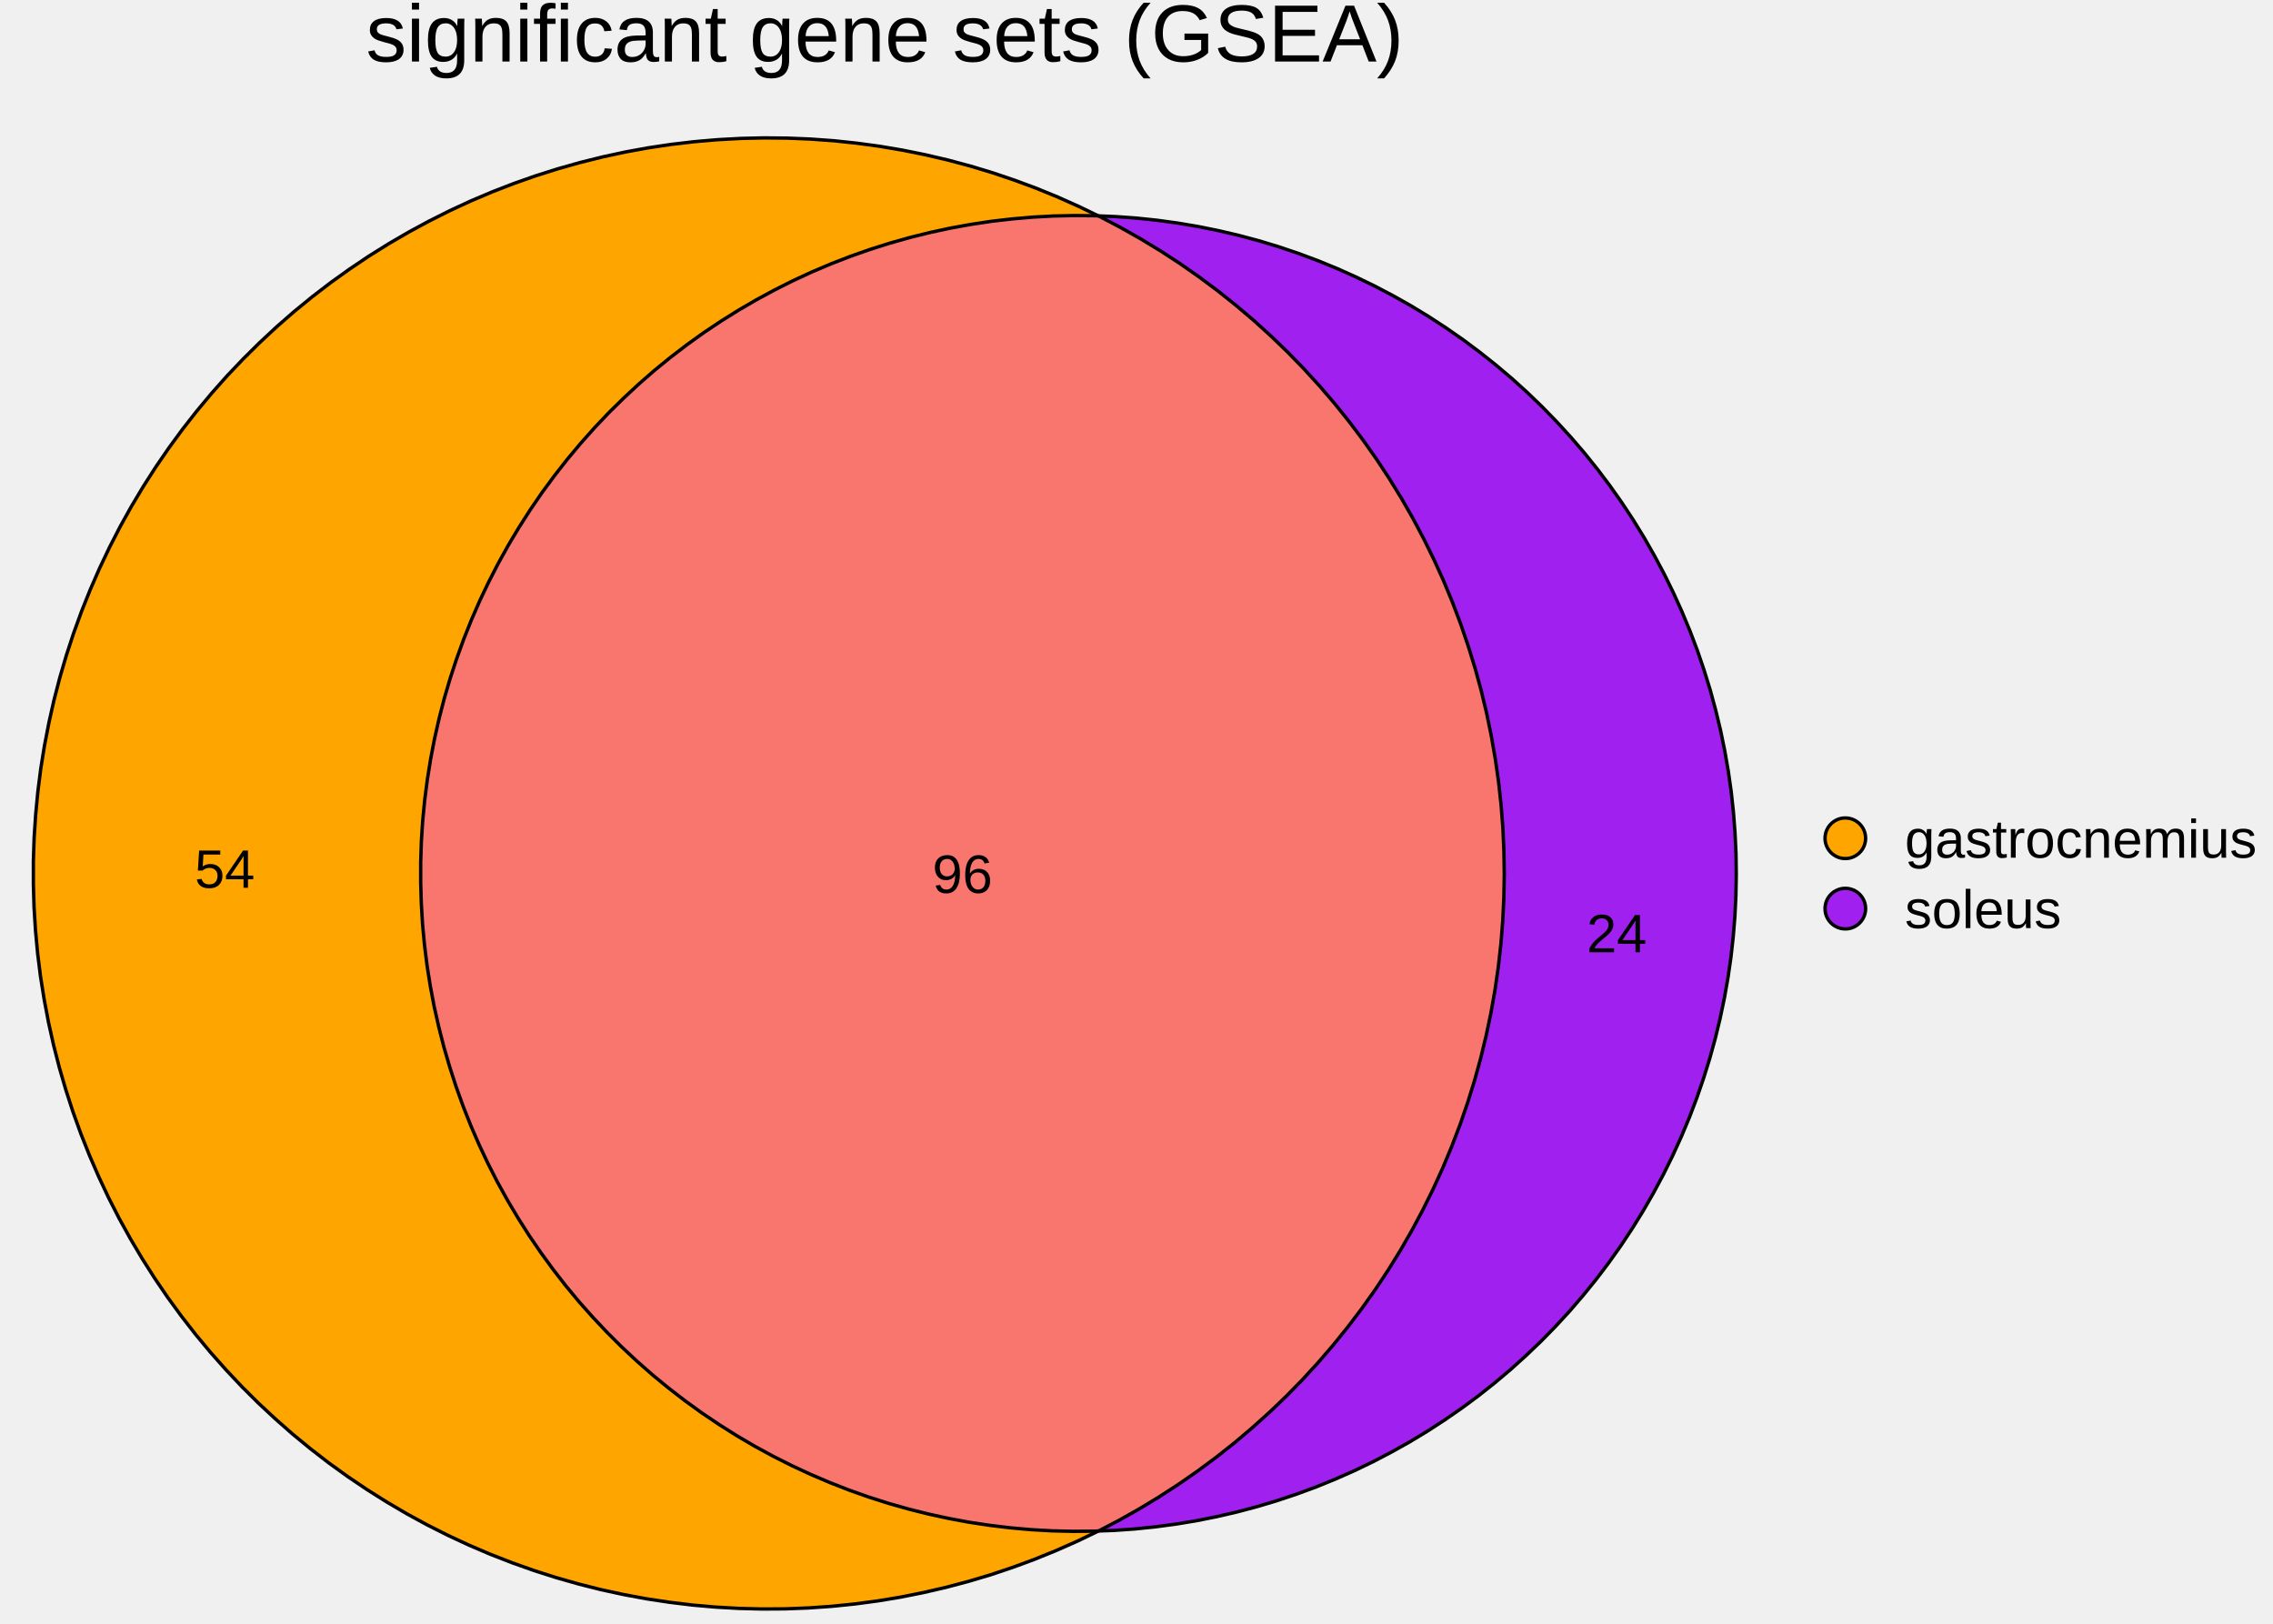
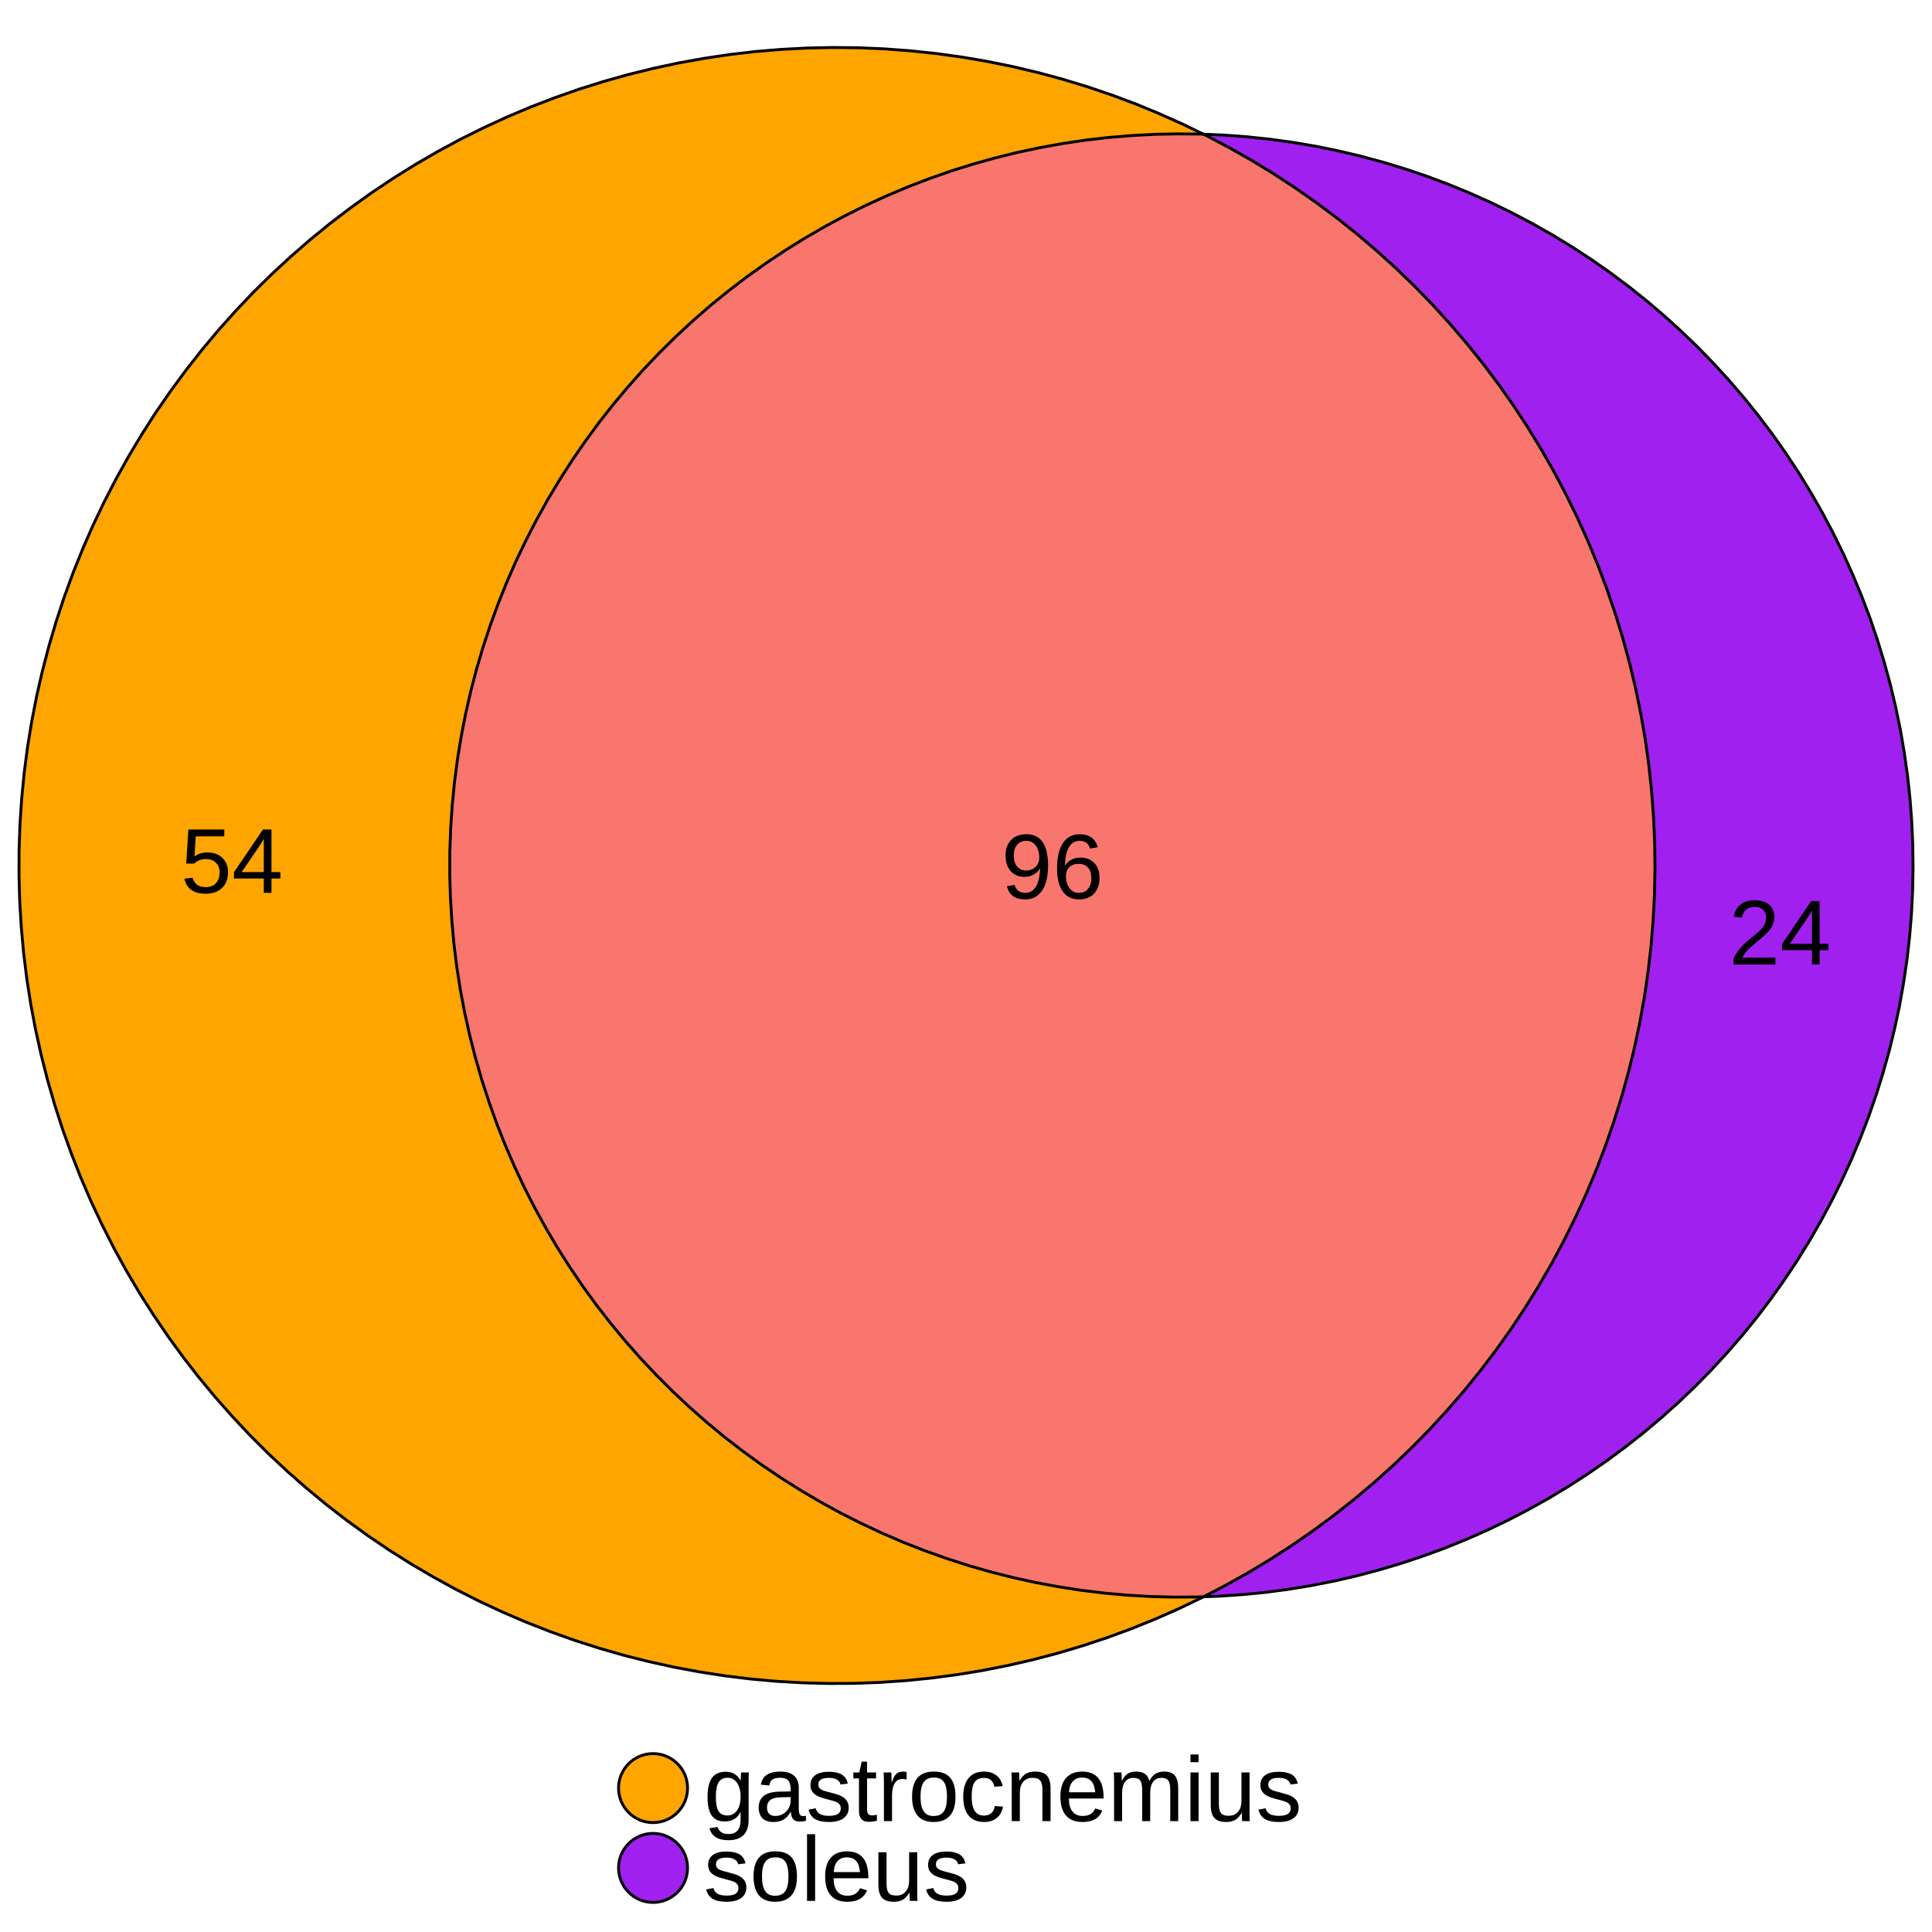
- <svg xmlns="http://www.w3.org/2000/svg" class="svglite" width="504.00pt" height="360.00pt" viewBox="0 0 504.00 360.00">
+ <svg xmlns="http://www.w3.org/2000/svg" class="svglite" width="504.00pt" height="504.00pt" viewBox="0 0 504.00 504.00">
  <defs>
    <style type="text/css">
    .svglite line, .svglite polyline, .svglite polygon, .svglite path, .svglite rect, .svglite circle {
      fill: none;
      stroke: #000000;
      stroke-linecap: round;
      stroke-linejoin: round;
      stroke-miterlimit: 10.00;
    }
    .svglite text {
      white-space: pre;
    }
  </style>
  </defs>
-   <rect width="100%" height="100%" style="stroke: none; fill: none;" />
+   <rect width="100%" height="100%" style="stroke: none; fill: #FFFFFF;" />
  <defs>
-     <clipPath id="cpMC4wMHw1MDQuMDB8MC4wMHwzNjAuMDA=">
-       <rect x="0.00" y="0.00" width="504.00" height="360.00" />
+     <clipPath id="cpMC4wMHw1MDQuMDB8MC4wMHw1MDQuMDA=">
+       <rect x="0.00" y="0.00" width="504.00" height="504.00" />
    </clipPath>
  </defs>
-   <g clip-path="url(#cpMC4wMHw1MDQuMDB8MC4wMHwzNjAuMDA=)">
-     <text x="196.19" y="13.65" text-anchor="middle" style="font-size: 18.00px; font-family: &quot;Arial&quot;;" textLength="230.09px" lengthAdjust="spacingAndGlyphs">significant gene sets (GSEA)</text>
-     <circle cx="409.17" cy="185.85" r="4.50" style="stroke-width: 0.75; fill: #FFA500;" />
-     <text x="422.37" y="190.16" style="font-size: 12.00px; font-family: &quot;Arial&quot;;" textLength="78.03px" lengthAdjust="spacingAndGlyphs">gastrocnemius</text>
-     <circle cx="409.17" cy="201.45" r="4.50" style="stroke-width: 0.75; fill: #A020F0;" />
-     <text x="422.37" y="205.76" style="font-size: 12.00px; font-family: &quot;Arial&quot;;" textLength="34.68px" lengthAdjust="spacingAndGlyphs">soleus</text>
-     <path d="M 174.11 356.70 L 179.26 356.50 L 184.40 356.14 L 189.52 355.62 L 194.62 354.94 L 199.70 354.10 L 204.75 353.09 L 209.77 351.93 L 214.74 350.61 L 219.68 349.14 L 224.56 347.50 L 229.39 345.72 L 234.16 343.78 L 238.87 341.70 L 243.51 339.47 L 243.56 339.44 L 242.39 339.48 L 237.79 339.51 L 233.18 339.40 L 228.58 339.14 L 224.00 338.73 L 219.42 338.18 L 214.87 337.49 L 210.34 336.65 L 205.84 335.67 L 201.38 334.55 L 196.95 333.29 L 192.56 331.89 L 188.22 330.35 L 183.93 328.67 L 179.69 326.86 L 175.52 324.92 L 171.41 322.85 L 167.36 320.65 L 163.39 318.32 L 159.49 315.86 L 155.67 313.29 L 151.94 310.60 L 148.29 307.78 L 144.73 304.86 L 141.27 301.82 L 137.90 298.68 L 134.64 295.43 L 131.48 292.08 L 128.42 288.64 L 125.48 285.10 L 122.65 281.46 L 119.94 277.74 L 117.34 273.94 L 114.87 270.05 L 112.52 266.09 L 110.29 262.06 L 108.20 257.96 L 106.23 253.79 L 104.40 249.57 L 102.70 245.29 L 101.14 240.95 L 99.72 236.57 L 98.43 232.15 L 97.29 227.69 L 96.28 223.20 L 95.42 218.67 L 94.70 214.12 L 94.13 209.55 L 93.70 204.97 L 93.42 200.37 L 93.28 195.77 L 93.28 191.16 L 93.43 186.56 L 93.73 181.96 L 94.17 177.38 L 94.76 172.81 L 95.49 168.26 L 96.36 163.74 L 97.38 159.25 L 98.53 154.79 L 99.83 150.37 L 101.27 146.00 L 102.84 141.67 L 104.55 137.39 L 106.39 133.17 L 108.37 129.01 L 110.47 124.92 L 112.71 120.89 L 115.07 116.94 L 117.55 113.06 L 120.15 109.26 L 122.88 105.55 L 125.72 101.92 L 128.67 98.39 L 131.73 94.95 L 134.90 91.60 L 138.18 88.37 L 141.55 85.23 L 145.02 82.20 L 148.59 79.29 L 152.24 76.49 L 155.98 73.80 L 159.81 71.24 L 163.71 68.80 L 167.69 66.48 L 171.74 64.29 L 175.86 62.22 L 180.04 60.29 L 184.28 58.49 L 188.57 56.83 L 192.92 55.30 L 197.31 53.91 L 201.74 52.66 L 206.21 51.55 L 210.71 50.58 L 215.24 49.76 L 219.80 49.07 L 224.37 48.54 L 228.96 48.14 L 233.56 47.89 L 238.16 47.79 L 242.77 47.83 L 243.54 47.87 L 239.25 45.79 L 234.55 43.69 L 229.79 41.74 L 224.96 39.95 L 220.08 38.30 L 215.15 36.81 L 210.18 35.48 L 205.17 34.31 L 200.12 33.29 L 195.04 32.43 L 189.94 31.74 L 184.82 31.20 L 179.68 30.83 L 174.54 30.62 L 169.39 30.57 L 164.24 30.69 L 159.10 30.97 L 153.97 31.41 L 148.86 32.01 L 143.76 32.77 L 138.70 33.69 L 133.66 34.78 L 128.67 36.02 L 123.71 37.42 L 118.80 38.97 L 113.94 40.68 L 109.14 42.54 L 104.40 44.55 L 99.73 46.71 L 95.13 49.02 L 90.60 51.47 L 86.15 54.06 L 81.78 56.79 L 77.51 59.66 L 73.32 62.66 L 69.24 65.79 L 65.25 69.05 L 61.37 72.43 L 57.60 75.94 L 53.94 79.56 L 50.39 83.29 L 46.97 87.14 L 43.67 91.09 L 40.49 95.15 L 37.45 99.30 L 34.54 103.54 L 31.76 107.88 L 29.12 112.30 L 26.62 116.80 L 24.27 121.38 L 22.06 126.03 L 20.00 130.75 L 18.09 135.53 L 16.33 140.37 L 14.72 145.27 L 13.27 150.21 L 11.98 155.19 L 10.85 160.21 L 9.87 165.27 L 9.05 170.35 L 8.40 175.46 L 7.91 180.58 L 7.57 185.72 L 7.40 190.87 L 7.40 196.02 L 7.55 201.16 L 7.87 206.30 L 8.35 211.43 L 8.99 216.54 L 9.80 221.62 L 10.76 226.68 L 11.88 231.71 L 13.16 236.70 L 14.60 241.64 L 16.19 246.54 L 17.94 251.38 L 19.84 256.17 L 21.89 260.89 L 24.08 265.55 L 26.42 270.13 L 28.91 274.64 L 31.54 279.07 L 34.30 283.41 L 37.20 287.67 L 40.24 291.83 L 43.40 295.89 L 46.69 299.85 L 50.11 303.70 L 53.64 307.45 L 57.29 311.08 L 61.06 314.59 L 64.93 317.99 L 68.91 321.26 L 72.98 324.40 L 77.16 327.41 L 81.43 330.29 L 85.79 333.03 L 90.23 335.64 L 94.75 338.10 L 99.35 340.42 L 104.02 342.59 L 108.75 344.61 L 113.55 346.48 L 118.40 348.20 L 123.31 349.77 L 128.26 351.18 L 133.25 352.44 L 138.28 353.53 L 143.35 354.47 L 148.44 355.24 L 153.55 355.86 L 158.68 356.31 L 163.82 356.60 L 168.97 356.73 Z" style="fill-rule: nonzero; fill: #FFA500; stroke-width: 0.75; stroke: none;" />
-     <path d="M 246.99 339.31 L 251.59 338.99 L 256.17 338.52 L 260.73 337.91 L 265.28 337.16 L 269.79 336.26 L 274.28 335.22 L 278.73 334.04 L 283.14 332.72 L 287.51 331.26 L 291.83 329.67 L 296.10 327.93 L 300.31 326.07 L 304.46 324.07 L 308.54 321.94 L 312.56 319.69 L 316.50 317.31 L 320.37 314.80 L 324.15 312.18 L 327.85 309.44 L 331.46 306.58 L 334.98 303.61 L 338.40 300.52 L 341.73 297.34 L 344.95 294.05 L 348.07 290.66 L 351.07 287.17 L 353.97 283.59 L 356.75 279.92 L 359.42 276.16 L 361.96 272.32 L 364.38 268.41 L 366.68 264.41 L 368.85 260.35 L 370.89 256.22 L 372.80 252.03 L 374.58 247.78 L 376.22 243.48 L 377.72 239.13 L 379.09 234.73 L 380.32 230.29 L 381.40 225.82 L 382.35 221.31 L 383.15 216.77 L 383.81 212.22 L 384.32 207.64 L 384.69 203.05 L 384.91 198.45 L 384.99 193.84 L 384.93 189.24 L 384.71 184.64 L 384.36 180.05 L 383.86 175.47 L 383.21 170.91 L 382.42 166.37 L 381.49 161.86 L 380.41 157.38 L 379.20 152.94 L 377.84 148.54 L 376.35 144.18 L 374.72 139.88 L 372.95 135.62 L 371.05 131.43 L 369.02 127.29 L 366.86 123.23 L 364.58 119.23 L 362.17 115.31 L 359.63 111.46 L 356.98 107.70 L 354.20 104.02 L 351.32 100.43 L 348.32 96.94 L 345.21 93.54 L 342.00 90.24 L 338.68 87.04 L 335.27 83.95 L 331.75 80.97 L 328.15 78.11 L 324.46 75.35 L 320.68 72.72 L 316.82 70.20 L 312.89 67.81 L 308.88 65.55 L 304.80 63.41 L 300.65 61.40 L 296.45 59.52 L 292.19 57.78 L 287.87 56.17 L 283.51 54.70 L 279.10 53.37 L 274.65 52.18 L 270.16 51.13 L 265.65 50.22 L 261.11 49.45 L 256.55 48.83 L 251.96 48.35 L 247.37 48.02 L 243.54 47.87 L 243.89 48.03 L 248.45 50.43 L 252.93 52.96 L 257.33 55.63 L 261.64 58.44 L 265.87 61.39 L 270.00 64.47 L 274.02 67.67 L 277.95 71.00 L 281.77 74.46 L 285.48 78.03 L 289.07 81.72 L 292.54 85.52 L 295.90 89.43 L 299.12 93.44 L 302.22 97.55 L 305.19 101.76 L 308.02 106.06 L 310.72 110.44 L 313.28 114.91 L 315.69 119.46 L 317.96 124.08 L 320.09 128.77 L 322.06 133.53 L 323.88 138.34 L 325.55 143.22 L 327.07 148.14 L 328.43 153.10 L 329.63 158.11 L 330.67 163.15 L 331.55 168.22 L 332.28 173.32 L 332.84 178.44 L 333.24 183.57 L 333.47 188.72 L 333.55 193.87 L 333.46 199.01 L 333.21 204.16 L 332.80 209.29 L 332.22 214.41 L 331.49 219.50 L 330.59 224.57 L 329.53 229.61 L 328.32 234.62 L 326.95 239.58 L 325.42 244.50 L 323.74 249.36 L 321.90 254.17 L 319.92 258.92 L 317.78 263.61 L 315.50 268.23 L 313.07 272.77 L 310.51 277.23 L 307.80 281.61 L 304.95 285.90 L 301.97 290.10 L 298.86 294.20 L 295.62 298.21 L 292.26 302.11 L 288.78 305.90 L 285.18 309.58 L 281.46 313.14 L 277.63 316.58 L 273.70 319.91 L 269.66 323.10 L 265.52 326.17 L 261.29 329.10 L 256.97 331.90 L 252.57 334.56 L 248.08 337.09 L 243.56 339.44 Z" style="fill-rule: nonzero; fill: #A020F0; stroke-width: 0.75; stroke: none;" />
-     <path d="M 242.39 339.48 L 243.56 339.44 L 248.08 337.09 L 252.57 334.56 L 256.97 331.90 L 261.29 329.10 L 265.52 326.17 L 269.66 323.10 L 273.70 319.91 L 277.63 316.58 L 281.46 313.14 L 285.18 309.58 L 288.78 305.90 L 292.26 302.11 L 295.62 298.21 L 298.86 294.20 L 301.97 290.10 L 304.95 285.90 L 307.80 281.61 L 310.51 277.23 L 313.07 272.77 L 315.50 268.23 L 317.78 263.61 L 319.92 258.92 L 321.90 254.17 L 323.74 249.36 L 325.42 244.50 L 326.95 239.58 L 328.32 234.62 L 329.53 229.61 L 330.59 224.57 L 331.49 219.50 L 332.22 214.41 L 332.80 209.29 L 333.21 204.16 L 333.46 199.01 L 333.55 193.87 L 333.47 188.72 L 333.24 183.57 L 332.84 178.44 L 332.28 173.32 L 331.55 168.22 L 330.67 163.15 L 329.63 158.11 L 328.43 153.10 L 327.07 148.14 L 325.55 143.22 L 323.88 138.34 L 322.06 133.53 L 320.09 128.77 L 317.96 124.08 L 315.69 119.46 L 313.28 114.91 L 310.72 110.44 L 308.02 106.06 L 305.19 101.76 L 302.22 97.55 L 299.12 93.44 L 295.90 89.43 L 292.54 85.52 L 289.07 81.72 L 285.48 78.03 L 281.77 74.46 L 277.95 71.00 L 274.02 67.67 L 270.00 64.47 L 265.87 61.39 L 261.64 58.44 L 257.33 55.63 L 252.93 52.96 L 248.45 50.43 L 243.89 48.03 L 243.54 47.87 L 242.77 47.83 L 238.16 47.79 L 233.56 47.89 L 228.96 48.14 L 224.37 48.54 L 219.80 49.07 L 215.24 49.76 L 210.71 50.58 L 206.21 51.55 L 201.74 52.66 L 197.31 53.91 L 192.92 55.30 L 188.57 56.83 L 184.28 58.49 L 180.04 60.29 L 175.86 62.22 L 171.74 64.29 L 167.69 66.48 L 163.71 68.80 L 159.81 71.24 L 155.98 73.80 L 152.24 76.49 L 148.59 79.29 L 145.02 82.20 L 141.55 85.23 L 138.18 88.37 L 134.90 91.60 L 131.73 94.95 L 128.67 98.39 L 125.72 101.92 L 122.88 105.55 L 120.15 109.26 L 117.55 113.06 L 115.07 116.94 L 112.71 120.89 L 110.47 124.92 L 108.37 129.01 L 106.39 133.17 L 104.55 137.39 L 102.84 141.67 L 101.27 146.00 L 99.83 150.37 L 98.53 154.79 L 97.38 159.25 L 96.36 163.74 L 95.49 168.26 L 94.76 172.81 L 94.17 177.38 L 93.73 181.96 L 93.43 186.56 L 93.28 191.16 L 93.28 195.77 L 93.42 200.37 L 93.70 204.97 L 94.13 209.55 L 94.70 214.12 L 95.42 218.67 L 96.28 223.20 L 97.29 227.69 L 98.43 232.15 L 99.72 236.57 L 101.14 240.95 L 102.70 245.29 L 104.40 249.57 L 106.23 253.79 L 108.20 257.96 L 110.29 262.06 L 112.52 266.09 L 114.87 270.05 L 117.34 273.94 L 119.94 277.74 L 122.65 281.46 L 125.48 285.10 L 128.42 288.64 L 131.48 292.08 L 134.64 295.43 L 137.90 298.68 L 141.27 301.82 L 144.73 304.86 L 148.29 307.78 L 151.94 310.60 L 155.67 313.29 L 159.49 315.86 L 163.39 318.32 L 167.36 320.65 L 171.41 322.85 L 175.52 324.92 L 179.69 326.86 L 183.93 328.67 L 188.22 330.35 L 192.56 331.89 L 196.95 333.29 L 201.38 334.55 L 205.84 335.67 L 210.34 336.65 L 214.87 337.49 L 219.42 338.18 L 224.00 338.73 L 228.58 339.14 L 233.18 339.40 L 237.79 339.51 Z" style="fill-rule: nonzero; fill: #F8766D; stroke-width: 0.75; stroke: none;" />
-     <polyline points="153.97,31.41 148.86,32.01 143.76,32.77 138.70,33.69 133.66,34.78 128.67,36.02 123.71,37.42 118.80,38.97 113.94,40.68 109.14,42.54 104.40,44.55 99.73,46.71 95.13,49.02 90.60,51.47 86.15,54.06 81.78,56.79 77.51,59.66 73.32,62.66 69.24,65.79 65.25,69.05 61.37,72.43 57.60,75.94 53.94,79.56 50.39,83.29 46.97,87.14 43.67,91.09 40.49,95.15 37.45,99.30 34.54,103.54 31.76,107.88 29.12,112.30 26.62,116.80 24.27,121.38 22.06,126.03 20.00,130.75 18.09,135.53 16.33,140.37 14.72,145.27 13.27,150.21 11.98,155.19 10.85,160.21 9.87,165.27 9.05,170.35 8.40,175.46 7.91,180.58 7.57,185.72 7.40,190.87 7.40,196.02 7.55,201.16 7.87,206.30 8.35,211.43 8.99,216.54 9.80,221.62 10.76,226.68 11.88,231.71 13.16,236.70 14.60,241.64 16.19,246.54 17.94,251.38 19.84,256.17 21.89,260.89 24.08,265.55 26.42,270.13 28.91,274.64 31.54,279.07 34.30,283.41 37.20,287.67 40.24,291.83 43.40,295.89 46.69,299.85 50.11,303.70 53.64,307.45 57.29,311.08 61.06,314.59 64.93,317.99 68.91,321.26 72.98,324.40 77.16,327.41 81.43,330.29 85.79,333.03 90.23,335.64 94.75,338.10 99.35,340.42 104.02,342.59 108.75,344.61 113.55,346.48 118.40,348.20 123.31,349.77 128.26,351.18 133.25,352.44 138.28,353.53 143.35,354.47 148.44,355.24 153.55,355.86 158.68,356.31 163.82,356.60 168.97,356.73 174.11,356.70 179.26,356.50 184.40,356.14 189.52,355.62 194.62,354.94 199.70,354.10 204.75,353.09 209.77,351.93 214.74,350.61 219.68,349.14 224.56,347.50 229.39,345.72 234.16,343.78 238.87,341.70 243.51,339.47 248.08,337.09 252.57,334.56 256.97,331.90 261.29,329.10 265.52,326.17 269.66,323.10 273.70,319.91 277.63,316.58 281.46,313.14 285.18,309.58 288.78,305.90 292.26,302.11 295.62,298.21 298.86,294.20 301.97,290.10 304.95,285.90 307.80,281.61 310.51,277.23 313.07,272.77 315.50,268.23 317.78,263.61 319.92,258.92 321.90,254.17 323.74,249.36 325.42,244.50 326.95,239.58 328.32,234.62 329.53,229.61 330.59,224.57 331.49,219.50 332.22,214.41 332.80,209.29 333.21,204.16 333.46,199.01 333.55,193.87 333.47,188.72 333.24,183.57 332.84,178.44 332.28,173.32 331.55,168.22 330.67,163.15 329.63,158.11 328.43,153.10 327.07,148.14 325.55,143.22 323.88,138.34 322.06,133.53 320.09,128.77 317.96,124.08 315.69,119.46 313.28,114.91 310.72,110.44 308.02,106.06 305.19,101.76 302.22,97.55 299.12,93.44 295.90,89.43 292.54,85.52 289.07,81.72 285.48,78.03 281.77,74.46 277.95,71.00 274.02,67.67 270.00,64.47 265.87,61.39 261.64,58.44 257.33,55.63 252.93,52.96 248.45,50.43 243.89,48.03 239.25,45.79 234.55,43.69 229.79,41.74 224.96,39.95 220.08,38.30 215.15,36.81 210.18,35.48 205.17,34.31 200.12,33.29 195.04,32.43 189.94,31.74 184.82,31.20 179.68,30.83 174.54,30.62 169.39,30.57 164.24,30.69 159.10,30.97 153.97,31.41 " style="stroke-width: 0.75;" />
-     <polyline points="224.37,48.54 219.80,49.07 215.24,49.76 210.71,50.58 206.21,51.55 201.74,52.66 197.31,53.91 192.92,55.30 188.57,56.83 184.28,58.49 180.04,60.29 175.86,62.22 171.74,64.29 167.69,66.48 163.71,68.80 159.81,71.24 155.98,73.80 152.24,76.49 148.59,79.29 145.02,82.20 141.55,85.23 138.18,88.37 134.90,91.60 131.73,94.95 128.67,98.39 125.72,101.92 122.88,105.55 120.15,109.26 117.55,113.06 115.07,116.94 112.71,120.89 110.47,124.92 108.37,129.01 106.39,133.17 104.55,137.39 102.84,141.67 101.27,146.00 99.83,150.37 98.53,154.79 97.38,159.25 96.36,163.74 95.49,168.26 94.76,172.81 94.17,177.38 93.73,181.96 93.43,186.56 93.28,191.16 93.28,195.77 93.42,200.37 93.70,204.97 94.13,209.55 94.70,214.12 95.42,218.67 96.28,223.20 97.29,227.69 98.43,232.15 99.72,236.57 101.14,240.95 102.70,245.29 104.40,249.57 106.23,253.79 108.20,257.96 110.29,262.06 112.52,266.09 114.87,270.05 117.34,273.94 119.94,277.74 122.65,281.46 125.48,285.10 128.42,288.64 131.48,292.08 134.64,295.43 137.90,298.68 141.27,301.82 144.73,304.86 148.29,307.78 151.94,310.60 155.67,313.29 159.49,315.86 163.39,318.32 167.36,320.65 171.41,322.85 175.52,324.92 179.69,326.86 183.93,328.67 188.22,330.35 192.56,331.89 196.95,333.29 201.38,334.55 205.84,335.67 210.34,336.65 214.87,337.49 219.42,338.18 224.00,338.73 228.58,339.14 233.18,339.40 237.79,339.51 242.39,339.48 246.99,339.31 251.59,338.99 256.17,338.52 260.73,337.91 265.28,337.16 269.79,336.26 274.28,335.22 278.73,334.04 283.14,332.72 287.51,331.26 291.83,329.67 296.10,327.93 300.31,326.07 304.46,324.07 308.54,321.94 312.56,319.69 316.50,317.31 320.37,314.80 324.15,312.18 327.85,309.44 331.46,306.58 334.98,303.61 338.40,300.52 341.73,297.34 344.95,294.05 348.07,290.66 351.07,287.17 353.97,283.59 356.75,279.92 359.42,276.16 361.96,272.32 364.38,268.41 366.68,264.41 368.85,260.35 370.89,256.22 372.80,252.03 374.58,247.78 376.22,243.48 377.72,239.13 379.09,234.73 380.32,230.29 381.40,225.82 382.35,221.31 383.15,216.77 383.81,212.22 384.32,207.64 384.69,203.05 384.91,198.45 384.99,193.84 384.93,189.24 384.71,184.64 384.36,180.05 383.86,175.47 383.21,170.91 382.42,166.37 381.49,161.86 380.41,157.38 379.20,152.94 377.84,148.54 376.35,144.18 374.72,139.88 372.95,135.62 371.05,131.43 369.02,127.29 366.86,123.23 364.58,119.23 362.17,115.31 359.63,111.46 356.98,107.70 354.20,104.02 351.32,100.43 348.32,96.94 345.21,93.54 342.00,90.24 338.68,87.04 335.27,83.95 331.75,80.97 328.15,78.11 324.46,75.35 320.68,72.72 316.82,70.20 312.89,67.81 308.88,65.55 304.80,63.41 300.65,61.40 296.45,59.52 292.19,57.78 287.87,56.17 283.51,54.70 279.10,53.37 274.65,52.18 270.16,51.13 265.65,50.22 261.11,49.45 256.55,48.83 251.96,48.35 247.37,48.02 242.77,47.83 238.16,47.79 233.56,47.89 228.96,48.14 224.37,48.54 " style="stroke-width: 0.75;" />
-     <text x="49.83" y="196.83" text-anchor="middle" style="font-size: 12.00px; font-family: &quot;Arial&quot;;" textLength="13.35px" lengthAdjust="spacingAndGlyphs">54</text>
-     <text x="358.47" y="211.13" text-anchor="middle" style="font-size: 12.00px; font-family: &quot;Arial&quot;;" textLength="13.35px" lengthAdjust="spacingAndGlyphs">24</text>
-     <text x="213.41" y="197.96" text-anchor="middle" style="font-size: 12.00px; font-family: &quot;Arial&quot;;" textLength="13.35px" lengthAdjust="spacingAndGlyphs">96</text>
+   <g clip-path="url(#cpMC4wMHw1MDQuMDB8MC4wMHw1MDQuMDA=)">
+     <circle cx="170.36" cy="466.46" r="9.00" style="stroke-width: 0.75; fill: #FFA500;" />
+     <text x="183.56" y="475.07" style="font-size: 24.00px; font-family: &quot;Arial&quot;;" textLength="156.09px" lengthAdjust="spacingAndGlyphs">gastrocnemius</text>
+     <circle cx="170.36" cy="487.28" r="9.00" style="stroke-width: 0.75; fill: #A020F0;" />
+     <text x="183.56" y="495.88" style="font-size: 24.00px; font-family: &quot;Arial&quot;;" textLength="69.39px" lengthAdjust="spacingAndGlyphs">soleus</text>
+     <path d="M 222.76 439.14 L 229.49 438.89 L 236.21 438.43 L 242.92 437.76 L 249.60 436.88 L 256.24 435.79 L 262.85 434.49 L 269.42 432.98 L 275.94 431.27 L 282.39 429.34 L 288.79 427.22 L 295.11 424.90 L 301.36 422.37 L 307.52 419.66 L 313.60 416.74 L 313.98 416.55 L 312.14 416.61 L 306.11 416.64 L 300.09 416.48 L 294.07 416.13 L 288.07 415.59 L 282.09 414.86 L 276.13 413.94 L 270.21 412.84 L 264.32 411.55 L 258.48 410.07 L 252.69 408.41 L 246.95 406.56 L 241.27 404.54 L 235.66 402.34 L 230.13 399.96 L 224.67 397.41 L 219.29 394.69 L 214.00 391.80 L 208.81 388.74 L 203.71 385.52 L 198.72 382.15 L 193.84 378.61 L 189.07 374.93 L 184.42 371.09 L 179.90 367.11 L 175.50 362.99 L 171.24 358.73 L 167.11 354.35 L 163.12 349.83 L 159.28 345.19 L 155.58 340.43 L 152.04 335.55 L 148.65 330.57 L 145.42 325.48 L 142.36 320.29 L 139.46 315.01 L 136.72 309.64 L 134.16 304.18 L 131.77 298.65 L 129.56 293.04 L 127.53 287.37 L 125.67 281.64 L 124.00 275.85 L 122.51 270.01 L 121.21 264.12 L 120.09 258.20 L 119.16 252.25 L 118.42 246.27 L 117.87 240.27 L 117.51 234.25 L 117.33 228.23 L 117.35 222.20 L 117.56 216.18 L 117.96 210.17 L 118.55 204.17 L 119.32 198.19 L 120.29 192.24 L 121.44 186.33 L 122.78 180.45 L 124.30 174.62 L 126.01 168.84 L 127.90 163.12 L 129.97 157.46 L 132.21 151.87 L 134.63 146.35 L 137.23 140.91 L 139.99 135.56 L 142.92 130.29 L 146.02 125.12 L 149.28 120.05 L 152.70 115.09 L 156.27 110.23 L 159.99 105.50 L 163.86 100.88 L 167.88 96.38 L 172.03 92.02 L 176.32 87.79 L 180.75 83.69 L 185.29 79.74 L 189.97 75.93 L 194.76 72.28 L 199.66 68.77 L 204.67 65.42 L 209.78 62.24 L 214.99 59.21 L 220.30 56.35 L 225.69 53.66 L 231.17 51.14 L 236.72 48.80 L 242.34 46.63 L 248.03 44.64 L 253.78 42.83 L 259.58 41.21 L 265.43 39.76 L 271.33 38.51 L 277.26 37.44 L 283.22 36.55 L 289.20 35.86 L 295.21 35.36 L 301.23 35.04 L 307.25 34.92 L 313.28 34.98 L 313.94 35.01 L 308.68 32.45 L 302.53 29.70 L 296.30 27.13 L 289.99 24.77 L 283.61 22.61 L 277.16 20.65 L 270.66 18.90 L 264.10 17.35 L 257.50 16.01 L 250.86 14.88 L 244.18 13.96 L 237.48 13.25 L 230.76 12.75 L 224.03 12.46 L 217.29 12.39 L 210.56 12.53 L 203.83 12.88 L 197.12 13.44 L 190.42 14.22 L 183.76 15.21 L 177.13 16.40 L 170.54 17.81 L 164.00 19.42 L 157.51 21.24 L 151.08 23.26 L 144.72 25.49 L 138.44 27.91 L 132.23 30.53 L 126.11 33.35 L 120.08 36.35 L 114.15 39.55 L 108.32 42.93 L 102.60 46.50 L 97.00 50.24 L 91.52 54.16 L 86.16 58.25 L 80.94 62.50 L 75.86 66.92 L 70.91 71.50 L 66.11 76.23 L 61.47 81.11 L 56.98 86.13 L 52.65 91.30 L 48.49 96.60 L 44.50 102.02 L 40.67 107.57 L 37.03 113.24 L 33.57 119.02 L 30.29 124.91 L 27.20 130.89 L 24.30 136.97 L 21.59 143.14 L 19.08 149.40 L 16.77 155.72 L 14.66 162.12 L 12.75 168.58 L 11.05 175.10 L 9.55 181.67 L 8.26 188.29 L 7.18 194.94 L 6.31 201.62 L 5.66 208.32 L 5.21 215.05 L 4.98 221.78 L 4.96 228.52 L 5.15 235.25 L 5.56 241.98 L 6.17 248.69 L 7.00 255.37 L 8.04 262.03 L 9.29 268.65 L 10.75 275.23 L 12.41 281.76 L 14.28 288.23 L 16.35 294.64 L 18.63 300.98 L 21.10 307.25 L 23.77 313.44 L 26.64 319.53 L 29.69 325.54 L 32.93 331.44 L 36.36 337.25 L 39.97 342.93 L 43.76 348.51 L 47.72 353.96 L 51.85 359.28 L 56.15 364.47 L 60.61 369.52 L 65.22 374.43 L 69.99 379.19 L 74.91 383.79 L 79.97 388.24 L 85.17 392.53 L 90.50 396.65 L 95.95 400.60 L 101.53 404.38 L 107.23 407.98 L 113.04 411.39 L 118.95 414.63 L 124.96 417.67 L 131.06 420.52 L 137.26 423.18 L 143.53 425.64 L 149.87 427.90 L 156.29 429.96 L 162.76 431.82 L 169.30 433.47 L 175.88 434.92 L 182.50 436.15 L 189.16 437.18 L 195.85 438.00 L 202.56 438.60 L 209.28 438.99 L 216.02 439.17 Z" style="fill-rule: nonzero; fill: #FFA500; stroke-width: 0.75; stroke: none;" />
+     <path d="M 318.16 416.39 L 324.17 415.98 L 330.17 415.39 L 336.14 414.60 L 342.09 413.62 L 348.00 412.46 L 353.88 411.11 L 359.70 409.57 L 365.48 407.85 L 371.20 405.95 L 376.86 403.88 L 382.44 401.62 L 387.96 399.19 L 393.39 396.58 L 398.74 393.81 L 404.00 390.87 L 409.16 387.76 L 414.23 384.49 L 419.18 381.06 L 424.03 377.48 L 428.76 373.75 L 433.37 369.87 L 437.86 365.85 L 442.22 361.68 L 446.44 357.38 L 450.52 352.95 L 454.47 348.40 L 458.27 343.72 L 461.91 338.92 L 465.41 334.01 L 468.75 329.00 L 471.93 323.88 L 474.94 318.66 L 477.79 313.35 L 480.47 307.95 L 482.98 302.47 L 485.31 296.91 L 487.47 291.29 L 489.45 285.59 L 491.24 279.84 L 492.86 274.04 L 494.29 268.18 L 495.54 262.29 L 496.59 256.35 L 497.47 250.39 L 498.15 244.40 L 498.64 238.40 L 498.94 232.38 L 499.06 226.35 L 498.98 220.33 L 498.71 214.31 L 498.26 208.30 L 497.61 202.31 L 496.77 196.34 L 495.75 190.40 L 494.54 184.50 L 493.14 178.64 L 491.56 172.82 L 489.80 167.06 L 487.86 161.35 L 485.73 155.71 L 483.43 150.14 L 480.96 144.65 L 478.31 139.24 L 475.49 133.91 L 472.51 128.67 L 469.36 123.53 L 466.05 118.50 L 462.59 113.57 L 458.97 108.75 L 455.20 104.05 L 451.28 99.47 L 447.22 95.01 L 443.02 90.69 L 438.69 86.50 L 434.23 82.45 L 429.64 78.54 L 424.93 74.78 L 420.11 71.17 L 415.17 67.72 L 410.13 64.42 L 404.98 61.28 L 399.74 58.31 L 394.41 55.50 L 388.99 52.86 L 383.49 50.40 L 377.92 48.11 L 372.27 45.99 L 366.57 44.06 L 360.80 42.31 L 354.98 40.74 L 349.12 39.35 L 343.21 38.15 L 337.27 37.14 L 331.30 36.32 L 325.31 35.68 L 319.30 35.24 L 313.94 35.01 L 314.74 35.40 L 320.70 38.54 L 326.56 41.86 L 332.31 45.37 L 337.95 49.06 L 343.47 52.92 L 348.87 56.96 L 354.13 61.16 L 359.26 65.53 L 364.25 70.06 L 369.09 74.74 L 373.79 79.58 L 378.32 84.56 L 382.70 89.68 L 386.92 94.94 L 390.96 100.32 L 394.84 105.83 L 398.54 111.47 L 402.06 117.21 L 405.39 123.06 L 408.54 129.02 L 411.50 135.07 L 414.27 141.22 L 416.84 147.44 L 419.21 153.75 L 421.39 160.13 L 423.36 166.57 L 425.13 173.07 L 426.69 179.62 L 428.04 186.23 L 429.19 192.86 L 430.12 199.54 L 430.84 206.24 L 431.35 212.95 L 431.65 219.68 L 431.74 226.42 L 431.61 233.16 L 431.27 239.89 L 430.72 246.60 L 429.96 253.30 L 428.99 259.96 L 427.80 266.60 L 426.41 273.19 L 424.81 279.73 L 423.00 286.22 L 420.99 292.65 L 418.78 299.02 L 416.37 305.31 L 413.76 311.52 L 410.96 317.65 L 407.96 323.68 L 404.78 329.62 L 401.40 335.45 L 397.85 341.18 L 394.12 346.79 L 390.21 352.28 L 386.13 357.64 L 381.89 362.87 L 377.48 367.96 L 372.91 372.92 L 368.19 377.72 L 363.32 382.38 L 358.30 386.88 L 353.15 391.21 L 347.86 395.39 L 342.44 399.39 L 336.89 403.22 L 331.23 406.88 L 325.46 410.35 L 319.58 413.64 L 313.98 416.55 Z" style="fill-rule: nonzero; fill: #A020F0; stroke-width: 0.75; stroke: none;" />
+     <path d="M 312.14 416.61 L 313.98 416.55 L 319.58 413.64 L 325.46 410.35 L 331.23 406.88 L 336.89 403.22 L 342.44 399.39 L 347.86 395.39 L 353.15 391.21 L 358.30 386.88 L 363.32 382.38 L 368.19 377.72 L 372.91 372.92 L 377.48 367.96 L 381.89 362.87 L 386.13 357.64 L 390.21 352.28 L 394.12 346.79 L 397.85 341.18 L 401.40 335.45 L 404.78 329.62 L 407.96 323.68 L 410.96 317.65 L 413.76 311.52 L 416.37 305.31 L 418.78 299.02 L 420.99 292.65 L 423.00 286.22 L 424.81 279.73 L 426.41 273.19 L 427.80 266.60 L 428.99 259.96 L 429.96 253.30 L 430.72 246.60 L 431.27 239.89 L 431.61 233.16 L 431.74 226.42 L 431.65 219.68 L 431.35 212.95 L 430.84 206.24 L 430.12 199.54 L 429.19 192.86 L 428.04 186.23 L 426.69 179.62 L 425.13 173.07 L 423.36 166.57 L 421.39 160.13 L 419.21 153.75 L 416.84 147.44 L 414.27 141.22 L 411.50 135.07 L 408.54 129.02 L 405.39 123.06 L 402.06 117.21 L 398.54 111.47 L 394.84 105.83 L 390.96 100.32 L 386.92 94.94 L 382.70 89.68 L 378.32 84.56 L 373.79 79.58 L 369.09 74.74 L 364.25 70.06 L 359.26 65.53 L 354.13 61.16 L 348.87 56.96 L 343.47 52.92 L 337.95 49.06 L 332.31 45.37 L 326.56 41.86 L 320.70 38.54 L 314.74 35.40 L 313.94 35.01 L 313.28 34.98 L 307.25 34.92 L 301.23 35.04 L 295.21 35.36 L 289.20 35.86 L 283.22 36.55 L 277.26 37.44 L 271.33 38.51 L 265.43 39.76 L 259.58 41.21 L 253.78 42.83 L 248.03 44.64 L 242.34 46.63 L 236.72 48.80 L 231.17 51.14 L 225.69 53.66 L 220.30 56.35 L 214.99 59.21 L 209.78 62.24 L 204.67 65.42 L 199.66 68.77 L 194.76 72.28 L 189.97 75.93 L 185.29 79.74 L 180.75 83.69 L 176.32 87.79 L 172.03 92.02 L 167.88 96.38 L 163.86 100.88 L 159.99 105.50 L 156.27 110.23 L 152.70 115.09 L 149.28 120.05 L 146.02 125.12 L 142.92 130.29 L 139.99 135.56 L 137.23 140.91 L 134.63 146.35 L 132.21 151.87 L 129.97 157.46 L 127.90 163.12 L 126.01 168.84 L 124.30 174.62 L 122.78 180.45 L 121.44 186.33 L 120.29 192.24 L 119.32 198.19 L 118.55 204.17 L 117.96 210.17 L 117.56 216.18 L 117.35 222.20 L 117.33 228.23 L 117.51 234.25 L 117.87 240.27 L 118.42 246.27 L 119.16 252.25 L 120.09 258.20 L 121.21 264.12 L 122.51 270.01 L 124.00 275.85 L 125.67 281.64 L 127.53 287.37 L 129.56 293.04 L 131.77 298.65 L 134.16 304.18 L 136.72 309.64 L 139.46 315.01 L 142.36 320.29 L 145.42 325.48 L 148.65 330.57 L 152.04 335.55 L 155.58 340.43 L 159.28 345.19 L 163.12 349.83 L 167.11 354.35 L 171.24 358.73 L 175.50 362.99 L 179.90 367.11 L 184.42 371.09 L 189.07 374.93 L 193.84 378.61 L 198.72 382.15 L 203.71 385.52 L 208.81 388.74 L 214.00 391.80 L 219.29 394.69 L 224.67 397.41 L 230.13 399.96 L 235.66 402.34 L 241.27 404.54 L 246.95 406.56 L 252.69 408.41 L 258.48 410.07 L 264.32 411.55 L 270.21 412.84 L 276.13 413.94 L 282.09 414.86 L 288.07 415.59 L 294.07 416.13 L 300.09 416.48 L 306.11 416.64 Z" style="fill-rule: nonzero; fill: #F8766D; stroke-width: 0.75; stroke: none;" />
+     <polyline points="428.04,186.23 426.69,179.62 425.13,173.07 423.36,166.57 421.39,160.13 419.21,153.75 416.84,147.44 414.27,141.22 411.50,135.07 408.54,129.02 405.39,123.06 402.06,117.21 398.54,111.47 394.84,105.83 390.96,100.32 386.92,94.94 382.70,89.68 378.32,84.56 373.79,79.58 369.09,74.74 364.25,70.06 359.26,65.53 354.13,61.16 348.87,56.96 343.47,52.92 337.95,49.06 332.31,45.37 326.56,41.86 320.70,38.54 314.74,35.40 308.68,32.45 302.53,29.70 296.30,27.13 289.99,24.77 283.61,22.61 277.16,20.65 270.66,18.90 264.10,17.35 257.50,16.01 250.86,14.88 244.18,13.96 237.48,13.25 230.76,12.75 224.03,12.46 217.29,12.39 210.56,12.53 203.83,12.88 197.12,13.44 190.42,14.22 183.76,15.21 177.13,16.40 170.54,17.81 164.00,19.42 157.51,21.24 151.08,23.26 144.72,25.49 138.44,27.91 132.23,30.53 126.11,33.35 120.08,36.35 114.15,39.55 108.32,42.93 102.60,46.50 97.00,50.24 91.52,54.16 86.16,58.25 80.94,62.50 75.86,66.92 70.91,71.50 66.11,76.23 61.47,81.11 56.98,86.13 52.65,91.30 48.49,96.60 44.50,102.02 40.67,107.57 37.03,113.24 33.57,119.02 30.29,124.91 27.20,130.89 24.30,136.97 21.59,143.14 19.08,149.40 16.77,155.72 14.66,162.12 12.75,168.58 11.05,175.10 9.55,181.67 8.26,188.29 7.18,194.94 6.31,201.62 5.66,208.32 5.21,215.05 4.98,221.78 4.96,228.52 5.15,235.25 5.56,241.98 6.17,248.69 7.00,255.37 8.04,262.03 9.29,268.65 10.75,275.23 12.41,281.76 14.28,288.23 16.35,294.64 18.63,300.98 21.10,307.25 23.77,313.44 26.64,319.53 29.69,325.54 32.93,331.44 36.36,337.25 39.97,342.93 43.76,348.51 47.72,353.96 51.85,359.28 56.15,364.47 60.61,369.52 65.22,374.43 69.99,379.19 74.91,383.79 79.97,388.24 85.17,392.53 90.50,396.65 95.95,400.60 101.53,404.38 107.23,407.98 113.04,411.39 118.95,414.63 124.96,417.67 131.06,420.52 137.26,423.18 143.53,425.64 149.87,427.90 156.29,429.96 162.76,431.82 169.30,433.47 175.88,434.92 182.50,436.15 189.16,437.18 195.85,438.00 202.56,438.60 209.28,438.99 216.02,439.17 222.76,439.14 229.49,438.89 236.21,438.43 242.92,437.76 249.60,436.88 256.24,435.79 262.85,434.49 269.42,432.98 275.94,431.27 282.39,429.34 288.79,427.22 295.11,424.90 301.36,422.37 307.52,419.66 313.60,416.74 319.58,413.64 325.46,410.35 331.23,406.88 336.89,403.22 342.44,399.39 347.86,395.39 353.15,391.21 358.30,386.88 363.32,382.38 368.19,377.72 372.91,372.92 377.48,367.96 381.89,362.87 386.13,357.64 390.21,352.28 394.12,346.79 397.85,341.18 401.40,335.45 404.78,329.62 407.96,323.68 410.96,317.65 413.76,311.52 416.37,305.31 418.78,299.02 420.99,292.65 423.00,286.22 424.81,279.73 426.41,273.19 427.80,266.60 428.99,259.96 429.96,253.30 430.72,246.60 431.27,239.89 431.61,233.16 431.74,226.42 431.65,219.68 431.35,212.95 430.84,206.24 430.12,199.54 429.19,192.86 428.04,186.23 " style="stroke-width: 0.75;" />
+     <polyline points="495.75,190.40 494.54,184.50 493.14,178.64 491.56,172.82 489.80,167.06 487.86,161.35 485.73,155.71 483.43,150.14 480.96,144.65 478.31,139.24 475.49,133.91 472.51,128.67 469.36,123.53 466.05,118.50 462.59,113.57 458.97,108.75 455.20,104.05 451.28,99.47 447.22,95.01 443.02,90.69 438.69,86.50 434.23,82.45 429.64,78.54 424.93,74.78 420.11,71.17 415.17,67.72 410.13,64.42 404.98,61.28 399.74,58.31 394.41,55.50 388.99,52.86 383.49,50.40 377.92,48.11 372.27,45.99 366.57,44.06 360.80,42.31 354.98,40.74 349.12,39.35 343.21,38.15 337.27,37.14 331.30,36.32 325.31,35.68 319.30,35.24 313.28,34.98 307.25,34.92 301.23,35.04 295.21,35.36 289.20,35.86 283.22,36.55 277.26,37.44 271.33,38.51 265.43,39.76 259.58,41.21 253.78,42.83 248.03,44.64 242.34,46.63 236.72,48.80 231.17,51.14 225.69,53.66 220.30,56.35 214.99,59.21 209.78,62.24 204.67,65.42 199.66,68.77 194.76,72.28 189.97,75.93 185.29,79.74 180.75,83.69 176.32,87.79 172.03,92.02 167.88,96.38 163.86,100.88 159.99,105.50 156.27,110.23 152.70,115.09 149.28,120.05 146.02,125.12 142.92,130.29 139.99,135.56 137.23,140.91 134.63,146.35 132.21,151.87 129.97,157.46 127.90,163.12 126.01,168.84 124.30,174.62 122.78,180.45 121.44,186.33 120.29,192.24 119.32,198.19 118.55,204.17 117.96,210.17 117.56,216.18 117.35,222.20 117.33,228.23 117.51,234.25 117.87,240.27 118.42,246.27 119.16,252.25 120.09,258.20 121.21,264.12 122.51,270.01 124.00,275.85 125.67,281.64 127.53,287.37 129.56,293.04 131.77,298.65 134.16,304.18 136.72,309.64 139.46,315.01 142.36,320.29 145.42,325.48 148.65,330.57 152.04,335.55 155.58,340.43 159.28,345.19 163.12,349.83 167.11,354.35 171.24,358.73 175.50,362.99 179.90,367.11 184.42,371.09 189.07,374.93 193.84,378.61 198.72,382.15 203.71,385.52 208.81,388.74 214.00,391.80 219.29,394.69 224.67,397.41 230.13,399.96 235.66,402.34 241.27,404.54 246.95,406.56 252.69,408.41 258.48,410.07 264.32,411.55 270.21,412.84 276.13,413.94 282.09,414.86 288.07,415.59 294.07,416.13 300.09,416.48 306.11,416.64 312.14,416.61 318.16,416.39 324.17,415.98 330.17,415.39 336.14,414.60 342.09,413.62 348.00,412.46 353.88,411.11 359.70,409.57 365.48,407.85 371.20,405.95 376.86,403.88 382.44,401.62 387.96,399.19 393.39,396.58 398.74,393.81 404.00,390.87 409.16,387.76 414.23,384.49 419.18,381.06 424.03,377.48 428.76,373.75 433.37,369.87 437.86,365.85 442.22,361.68 446.44,357.38 450.52,352.95 454.47,348.40 458.27,343.72 461.91,338.92 465.41,334.01 468.75,329.00 471.93,323.88 474.94,318.66 477.79,313.35 480.47,307.95 482.98,302.47 485.31,296.91 487.47,291.29 489.45,285.59 491.24,279.84 492.86,274.04 494.29,268.18 495.54,262.29 496.59,256.35 497.47,250.39 498.15,244.40 498.64,238.40 498.94,232.38 499.06,226.35 498.98,220.33 498.71,214.31 498.26,208.30 497.61,202.31 496.77,196.34 495.75,190.40 " style="stroke-width: 0.75;" />
+     <text x="60.49" y="232.91" text-anchor="middle" style="font-size: 24.00px; font-family: &quot;Arial&quot;;" textLength="26.70px" lengthAdjust="spacingAndGlyphs">54</text>
+     <text x="464.35" y="251.61" text-anchor="middle" style="font-size: 24.00px; font-family: &quot;Arial&quot;;" textLength="26.70px" lengthAdjust="spacingAndGlyphs">24</text>
+     <text x="274.54" y="234.39" text-anchor="middle" style="font-size: 24.00px; font-family: &quot;Arial&quot;;" textLength="26.70px" lengthAdjust="spacingAndGlyphs">96</text>
  </g>
</svg>
